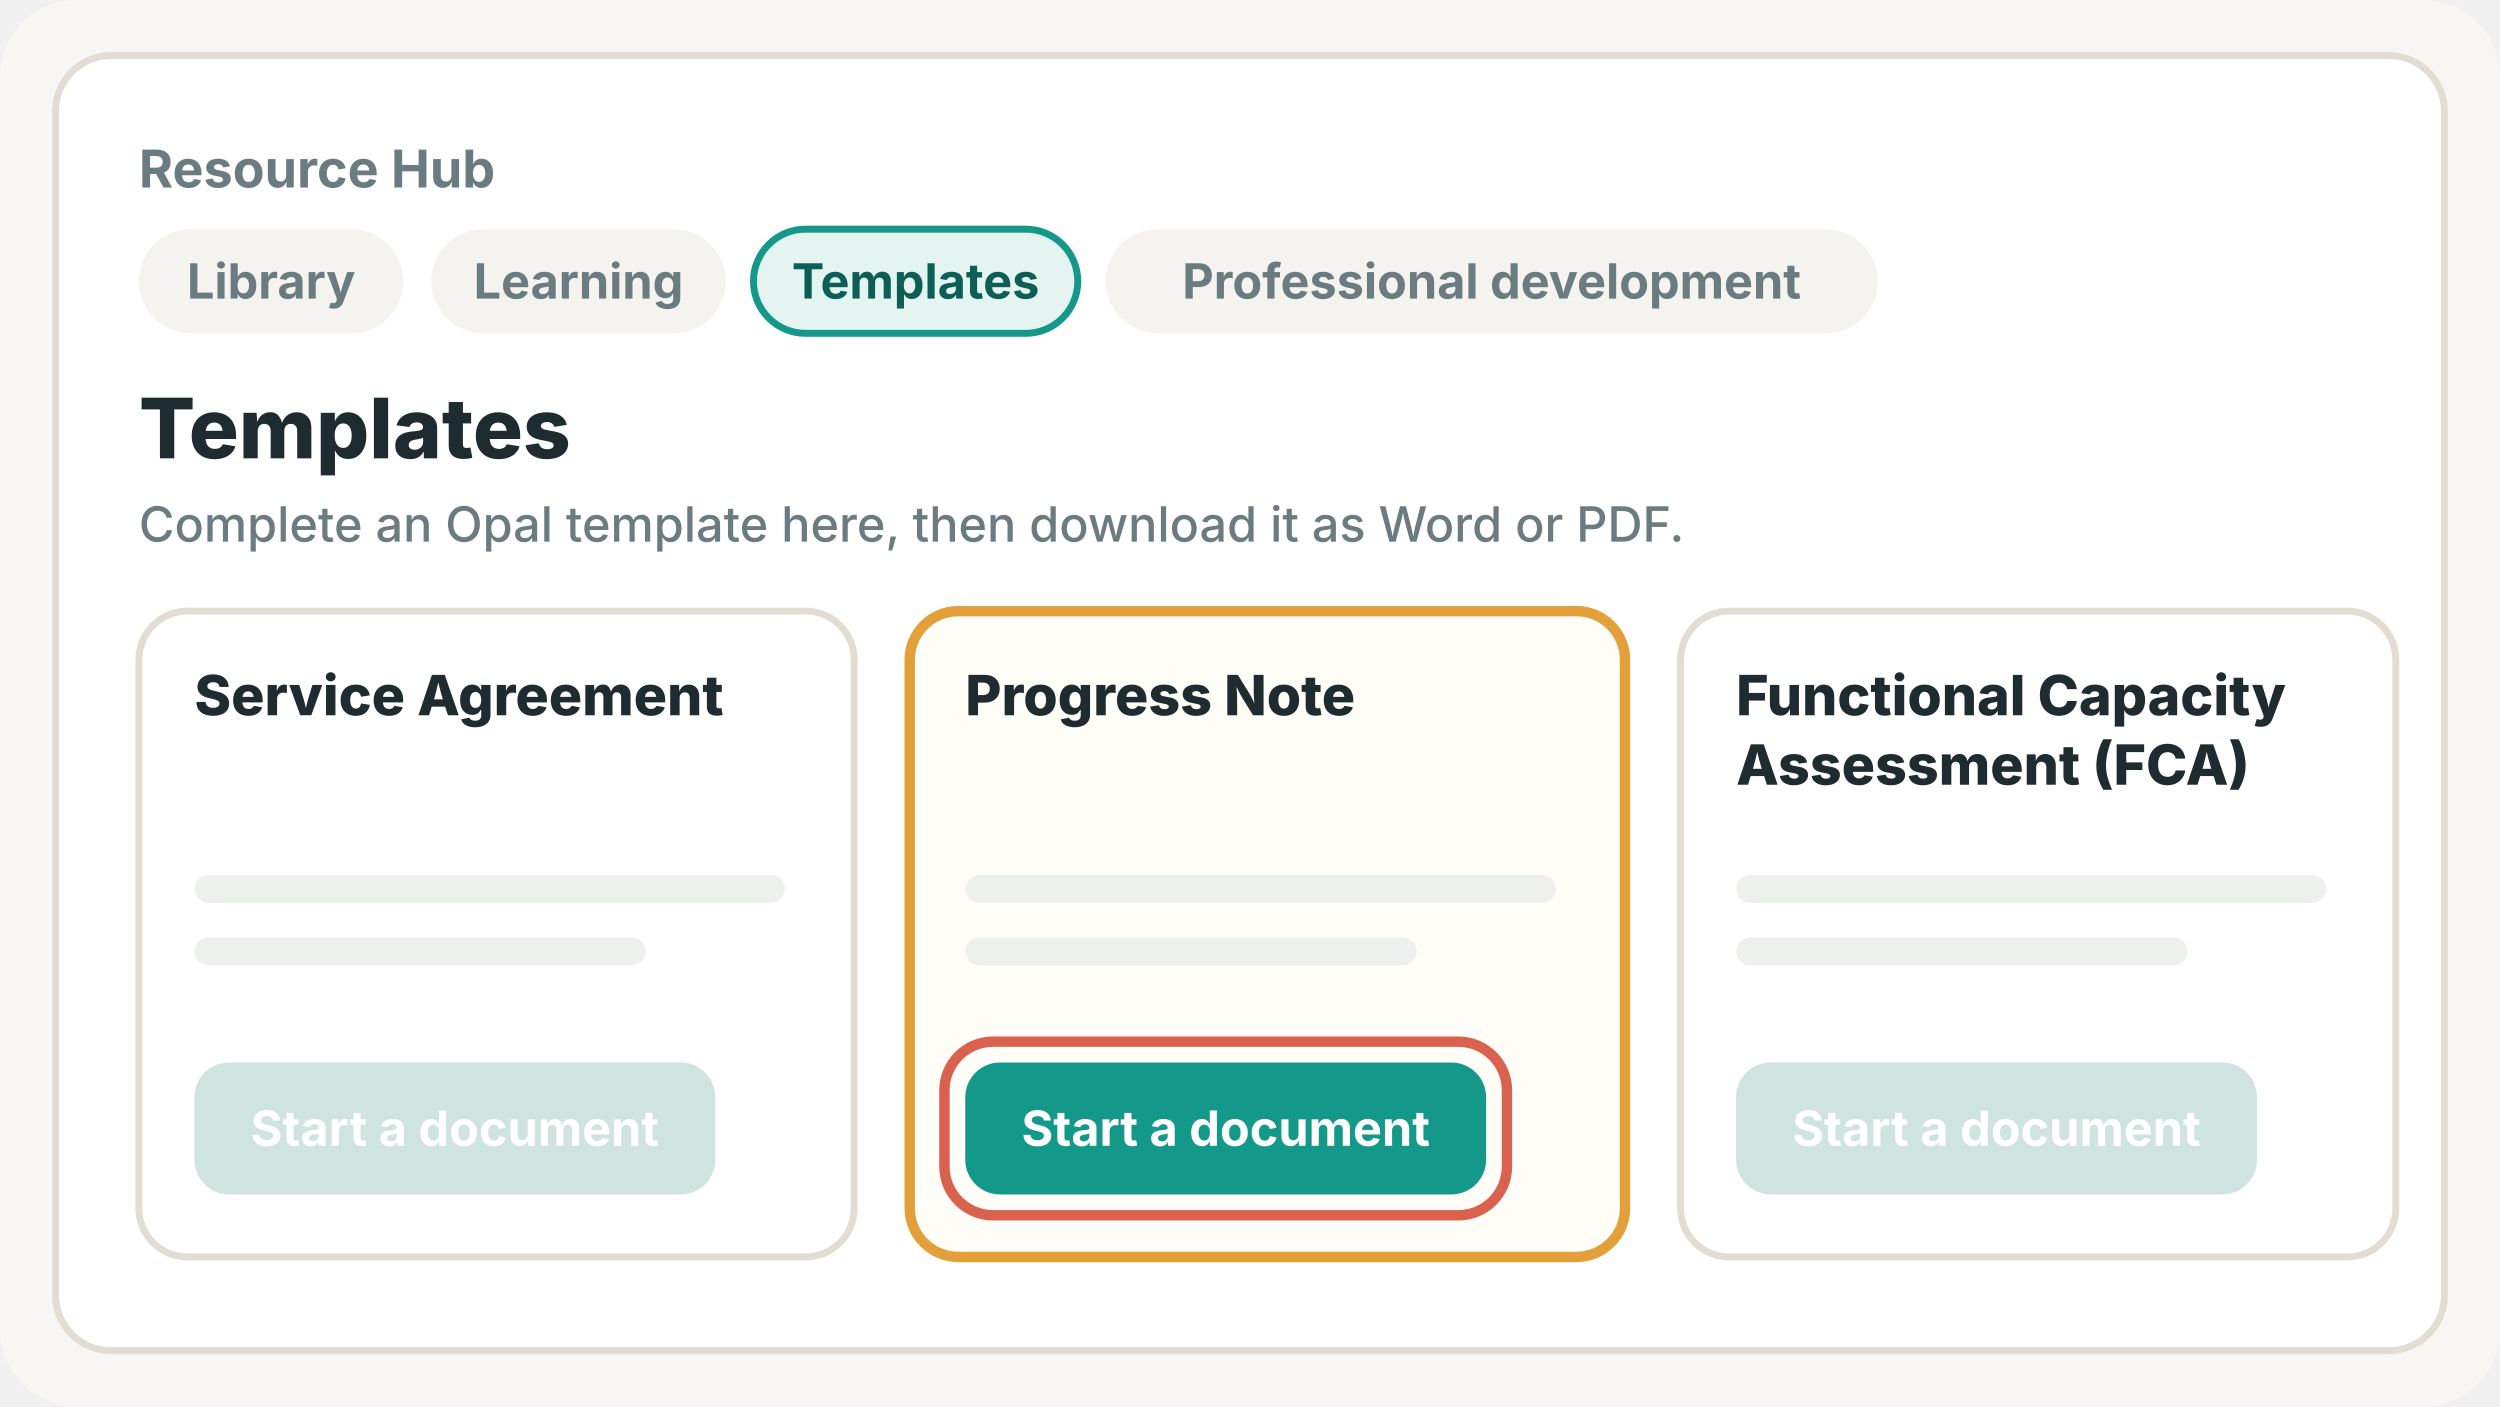
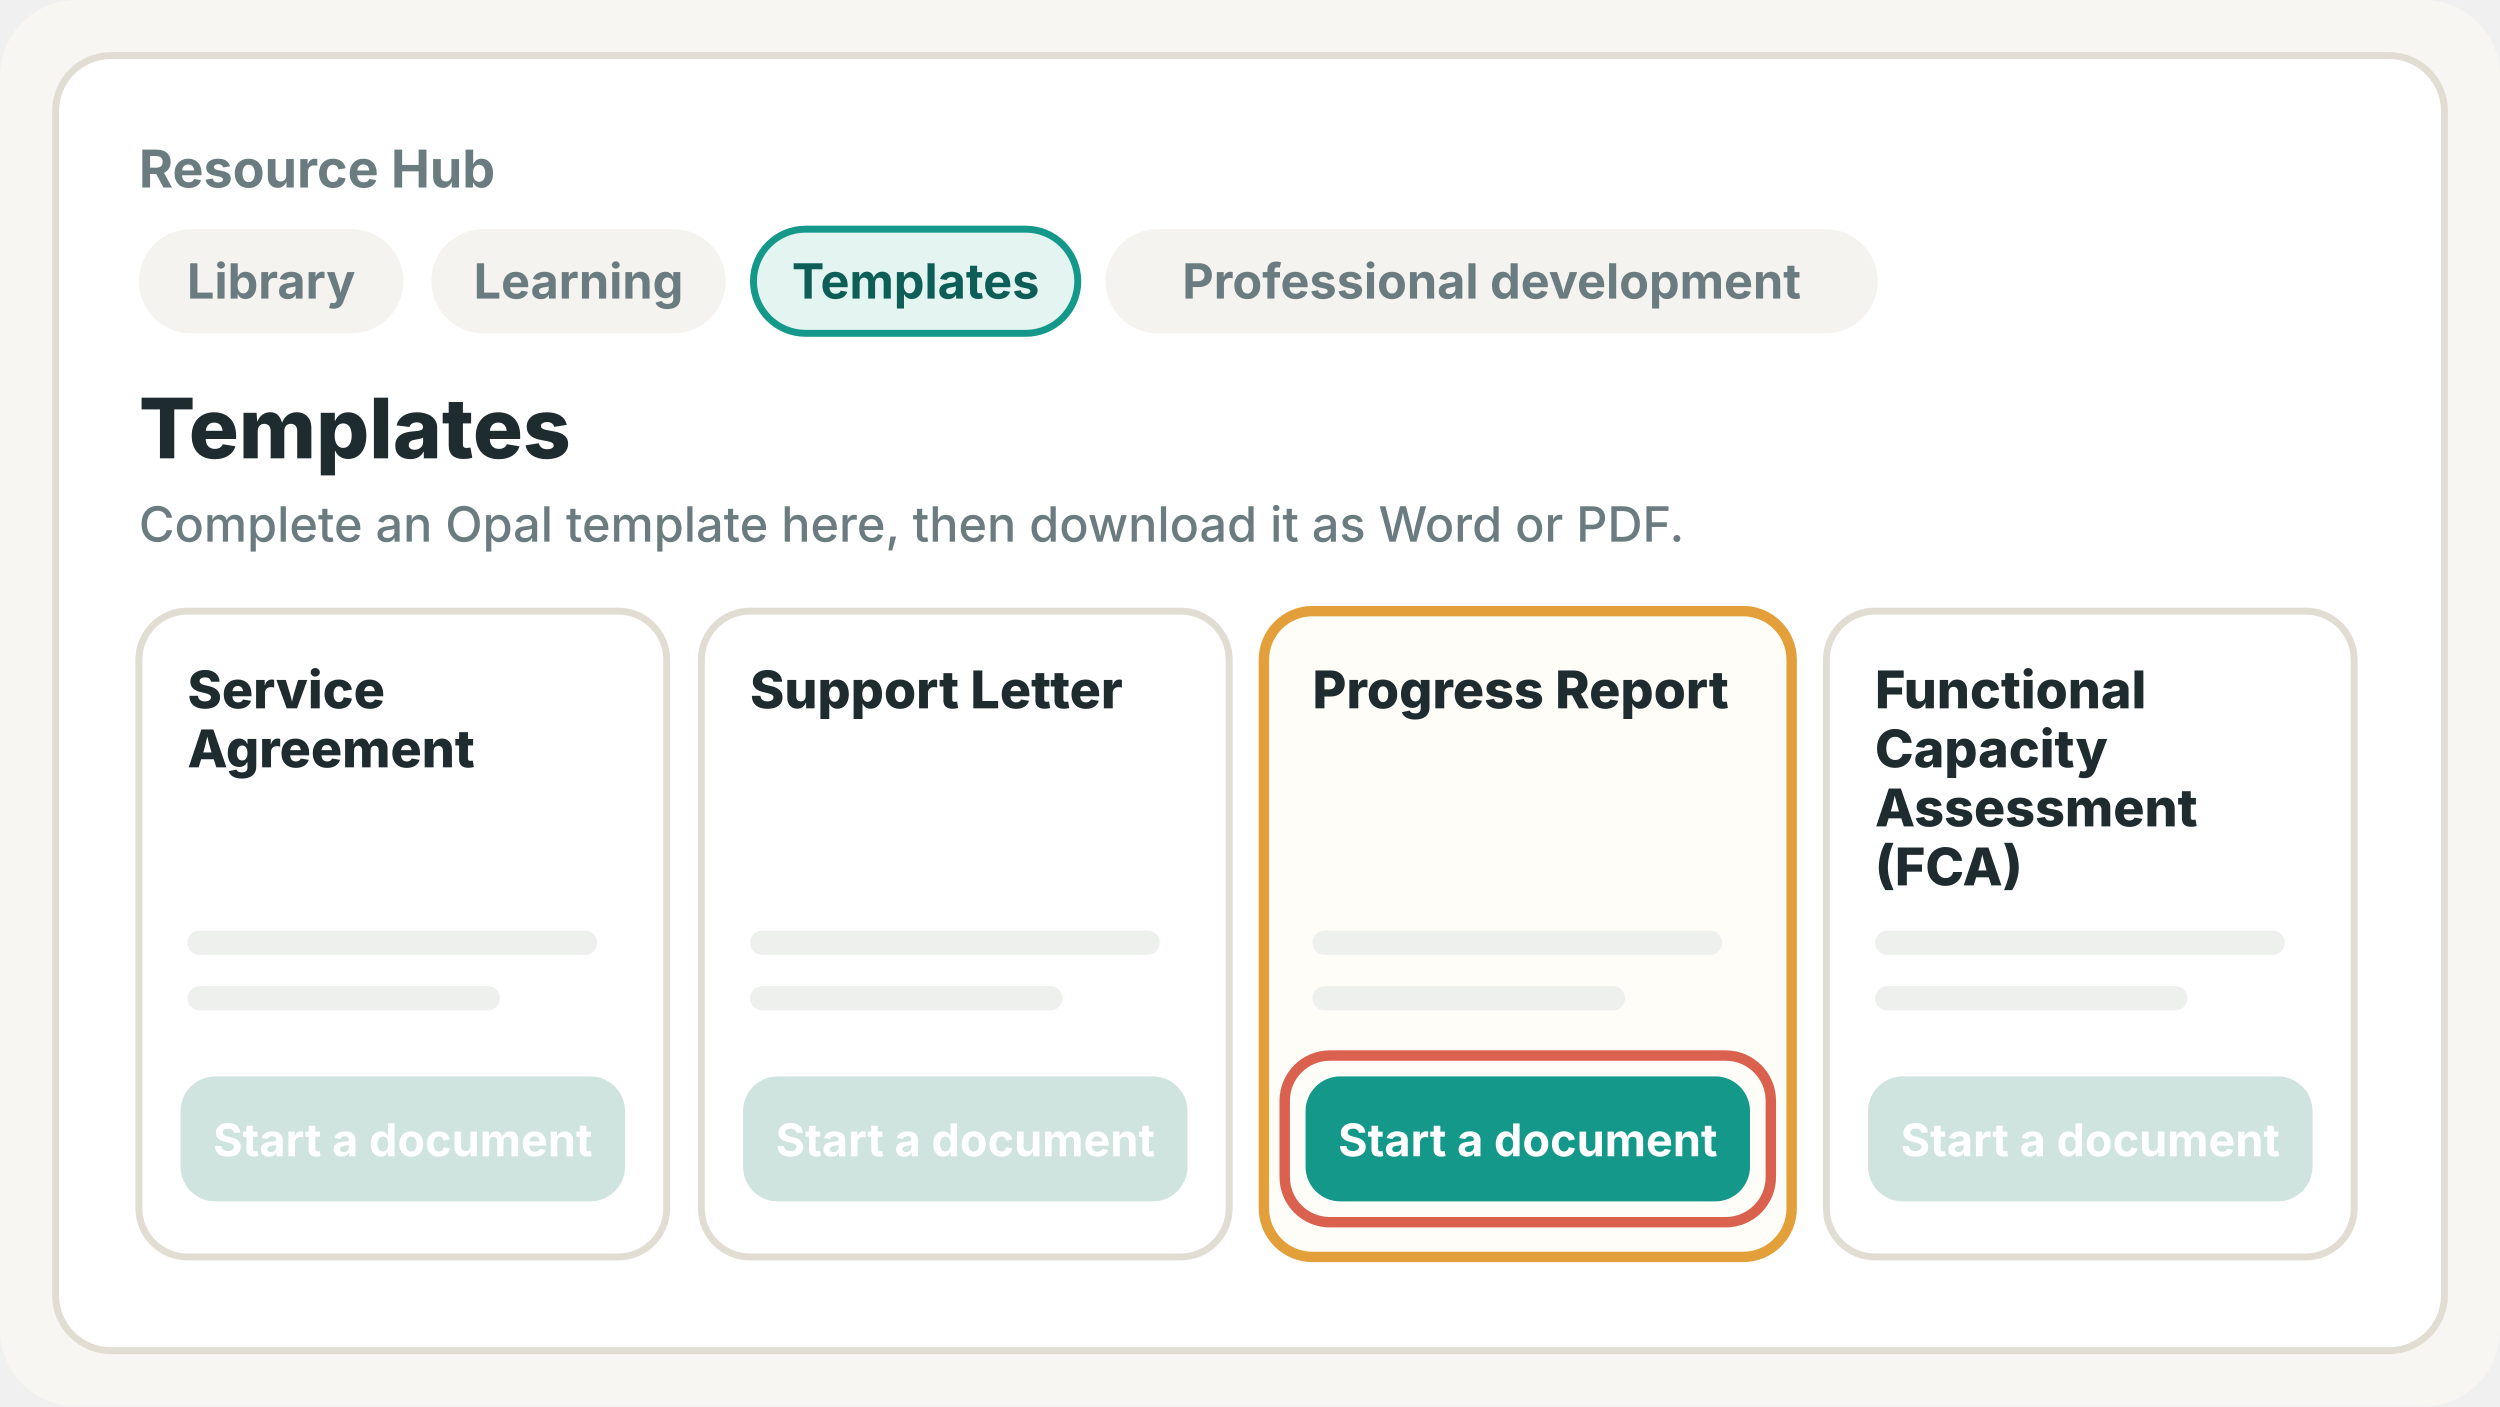
<svg xmlns="http://www.w3.org/2000/svg" viewBox="0 0 720 405" role="img" aria-labelledby="t" font-family="Inter, -apple-system, Segoe UI, Helvetica, Arial, sans-serif">
  <rect width="720" height="405" rx="22" fill="#F7F6F2" />
  <rect x="16" y="16" width="688" height="373" rx="16" fill="#fff" stroke="#E2DDD3" stroke-width="2" />
  <text x="40" y="54" font-size="15" font-weight="700" fill="#6B7C80" text-anchor="start">Resource Hub</text>
  <rect x="40" y="66" width="76.2" height="30" rx="15" fill="#F4F3EF" stroke="#F4F3EF" stroke-width="0" />
  <text x="78.1" y="86" font-size="14" font-weight="700" fill="#6B7C80" text-anchor="middle">Library</text>
  <rect x="124.2" y="66" width="84.8" height="30" rx="15" fill="#F4F3EF" stroke="#F4F3EF" stroke-width="0" />
  <text x="166.6" y="86" font-size="14" font-weight="700" fill="#6B7C80" text-anchor="middle">Learning</text>
  <rect x="217.0" y="66" width="93.4" height="30" rx="15" fill="#E3F4F1" stroke="#14988A" stroke-width="2" />
  <text x="263.7" y="86" font-size="14" font-weight="700" fill="#0D5E57" text-anchor="middle">Templates</text>
  <rect x="318.4" y="66" width="222.4" height="30" rx="15" fill="#F4F3EF" stroke="#F4F3EF" stroke-width="0" />
  <text x="429.6" y="86" font-size="14" font-weight="700" fill="#6B7C80" text-anchor="middle">Professional development</text>
  <text x="40" y="132" font-size="24" font-weight="800" fill="#1E2B2F" text-anchor="start">Templates</text>
  <text x="40" y="156" font-size="14" font-weight="500" fill="#6B7C80" text-anchor="start">Complete an Opal template here, then download it as Word or PDF.</text>
-   <rect x="40" y="176" width="206" height="186" rx="14" fill="#fff" stroke="#E2DDD3" stroke-width="2" />
-   <text x="56" y="206" font-size="16" font-weight="800" fill="#1E2B2F" text-anchor="start">Service Agreement</text>
-   <rect x="56" y="252" width="170" height="8" rx="4" fill="#EEF0EE" />
-   <rect x="56" y="270" width="130" height="8" rx="4" fill="#EEF0EE" />
-   <rect x="56" y="306" width="150" height="38" rx="10" fill="#CFE3DF" stroke="#CFE3DF" stroke-width="0" />
-   <text x="131" y="330" font-size="14" font-weight="700" fill="#fff" text-anchor="middle">Start a document</text>
-   <rect x="262" y="176" width="206" height="186" rx="14" fill="#FFFDF8" stroke="#E3A03A" stroke-width="3" />
-   <text x="278" y="206" font-size="16" font-weight="800" fill="#1E2B2F" text-anchor="start">Progress Note</text>
-   <rect x="278" y="252" width="170" height="8" rx="4" fill="#EEF0EE" />
-   <rect x="278" y="270" width="130" height="8" rx="4" fill="#EEF0EE" />
-   <rect x="278" y="306" width="150" height="38" rx="10" fill="#14988A" stroke="#14988A" stroke-width="0" />
-   <text x="353" y="330" font-size="14" font-weight="700" fill="#fff" text-anchor="middle">Start a document</text>
-   <rect x="484" y="176" width="206" height="186" rx="14" fill="#fff" stroke="#E2DDD3" stroke-width="2" />
-   <text x="500" y="206" font-size="16" font-weight="800" fill="#1E2B2F" text-anchor="start">Functional Capacity</text>
-   <text x="500" y="226" font-size="16" font-weight="800" fill="#1E2B2F" text-anchor="start">Assessment (FCA)</text>
-   <rect x="500" y="252" width="170" height="8" rx="4" fill="#EEF0EE" />
-   <rect x="500" y="270" width="130" height="8" rx="4" fill="#EEF0EE" />
-   <rect x="500" y="306" width="150" height="38" rx="10" fill="#CFE3DF" stroke="#CFE3DF" stroke-width="0" />
-   <text x="575" y="330" font-size="14" font-weight="700" fill="#fff" text-anchor="middle">Start a document</text>
-   <rect x="272" y="300" width="162" height="50" rx="14" fill="none" stroke="#D9614E" stroke-width="3" />
+   <rect x="40" y="176" width="152" height="186" rx="14" fill="#fff" stroke="#E2DDD3" stroke-width="2" />
+   <text x="54" y="204" font-size="15" font-weight="800" fill="#1E2B2F" text-anchor="start">Service</text>
+   <text x="54" y="221" font-size="15" font-weight="800" fill="#1E2B2F" text-anchor="start">Agreement</text>
+   <rect x="54" y="268" width="118" height="7" rx="3.5" fill="#EEF0EE" />
+   <rect x="54" y="284" width="90" height="7" rx="3.5" fill="#EEF0EE" />
+   <rect x="52" y="310" width="128" height="36" rx="10" fill="#CFE3DF" stroke="#CFE3DF" stroke-width="0" />
+   <text x="116" y="333" font-size="13" font-weight="700" fill="#fff" text-anchor="middle">Start a document</text>
+   <rect x="202" y="176" width="152" height="186" rx="14" fill="#fff" stroke="#E2DDD3" stroke-width="2" />
+   <text x="216" y="204" font-size="15" font-weight="800" fill="#1E2B2F" text-anchor="start">Support Letter</text>
+   <rect x="216" y="268" width="118" height="7" rx="3.5" fill="#EEF0EE" />
+   <rect x="216" y="284" width="90" height="7" rx="3.5" fill="#EEF0EE" />
+   <rect x="214" y="310" width="128" height="36" rx="10" fill="#CFE3DF" stroke="#CFE3DF" stroke-width="0" />
+   <text x="278" y="333" font-size="13" font-weight="700" fill="#fff" text-anchor="middle">Start a document</text>
+   <rect x="364" y="176" width="152" height="186" rx="14" fill="#FFFDF8" stroke="#E3A03A" stroke-width="3" />
+   <text x="378" y="204" font-size="15" font-weight="800" fill="#1E2B2F" text-anchor="start">Progress Report</text>
+   <rect x="378" y="268" width="118" height="7" rx="3.5" fill="#EEF0EE" />
+   <rect x="378" y="284" width="90" height="7" rx="3.5" fill="#EEF0EE" />
+   <rect x="376" y="310" width="128" height="36" rx="10" fill="#14988A" stroke="#14988A" stroke-width="0" />
+   <text x="440" y="333" font-size="13" font-weight="700" fill="#fff" text-anchor="middle">Start a document</text>
+   <rect x="370" y="304" width="140" height="48" rx="13" fill="none" stroke="#D9614E" stroke-width="3" />
+   <rect x="526" y="176" width="152" height="186" rx="14" fill="#fff" stroke="#E2DDD3" stroke-width="2" />
+   <text x="540" y="204" font-size="15" font-weight="800" fill="#1E2B2F" text-anchor="start">Functional</text>
+   <text x="540" y="221" font-size="15" font-weight="800" fill="#1E2B2F" text-anchor="start">Capacity</text>
+   <text x="540" y="238" font-size="15" font-weight="800" fill="#1E2B2F" text-anchor="start">Assessment</text>
+   <text x="540" y="255" font-size="15" font-weight="800" fill="#1E2B2F" text-anchor="start">(FCA)</text>
+   <rect x="540" y="268" width="118" height="7" rx="3.5" fill="#EEF0EE" />
+   <rect x="540" y="284" width="90" height="7" rx="3.5" fill="#EEF0EE" />
+   <rect x="538" y="310" width="128" height="36" rx="10" fill="#CFE3DF" stroke="#CFE3DF" stroke-width="0" />
+   <text x="602" y="333" font-size="13" font-weight="700" fill="#fff" text-anchor="middle">Start a document</text>
</svg>
